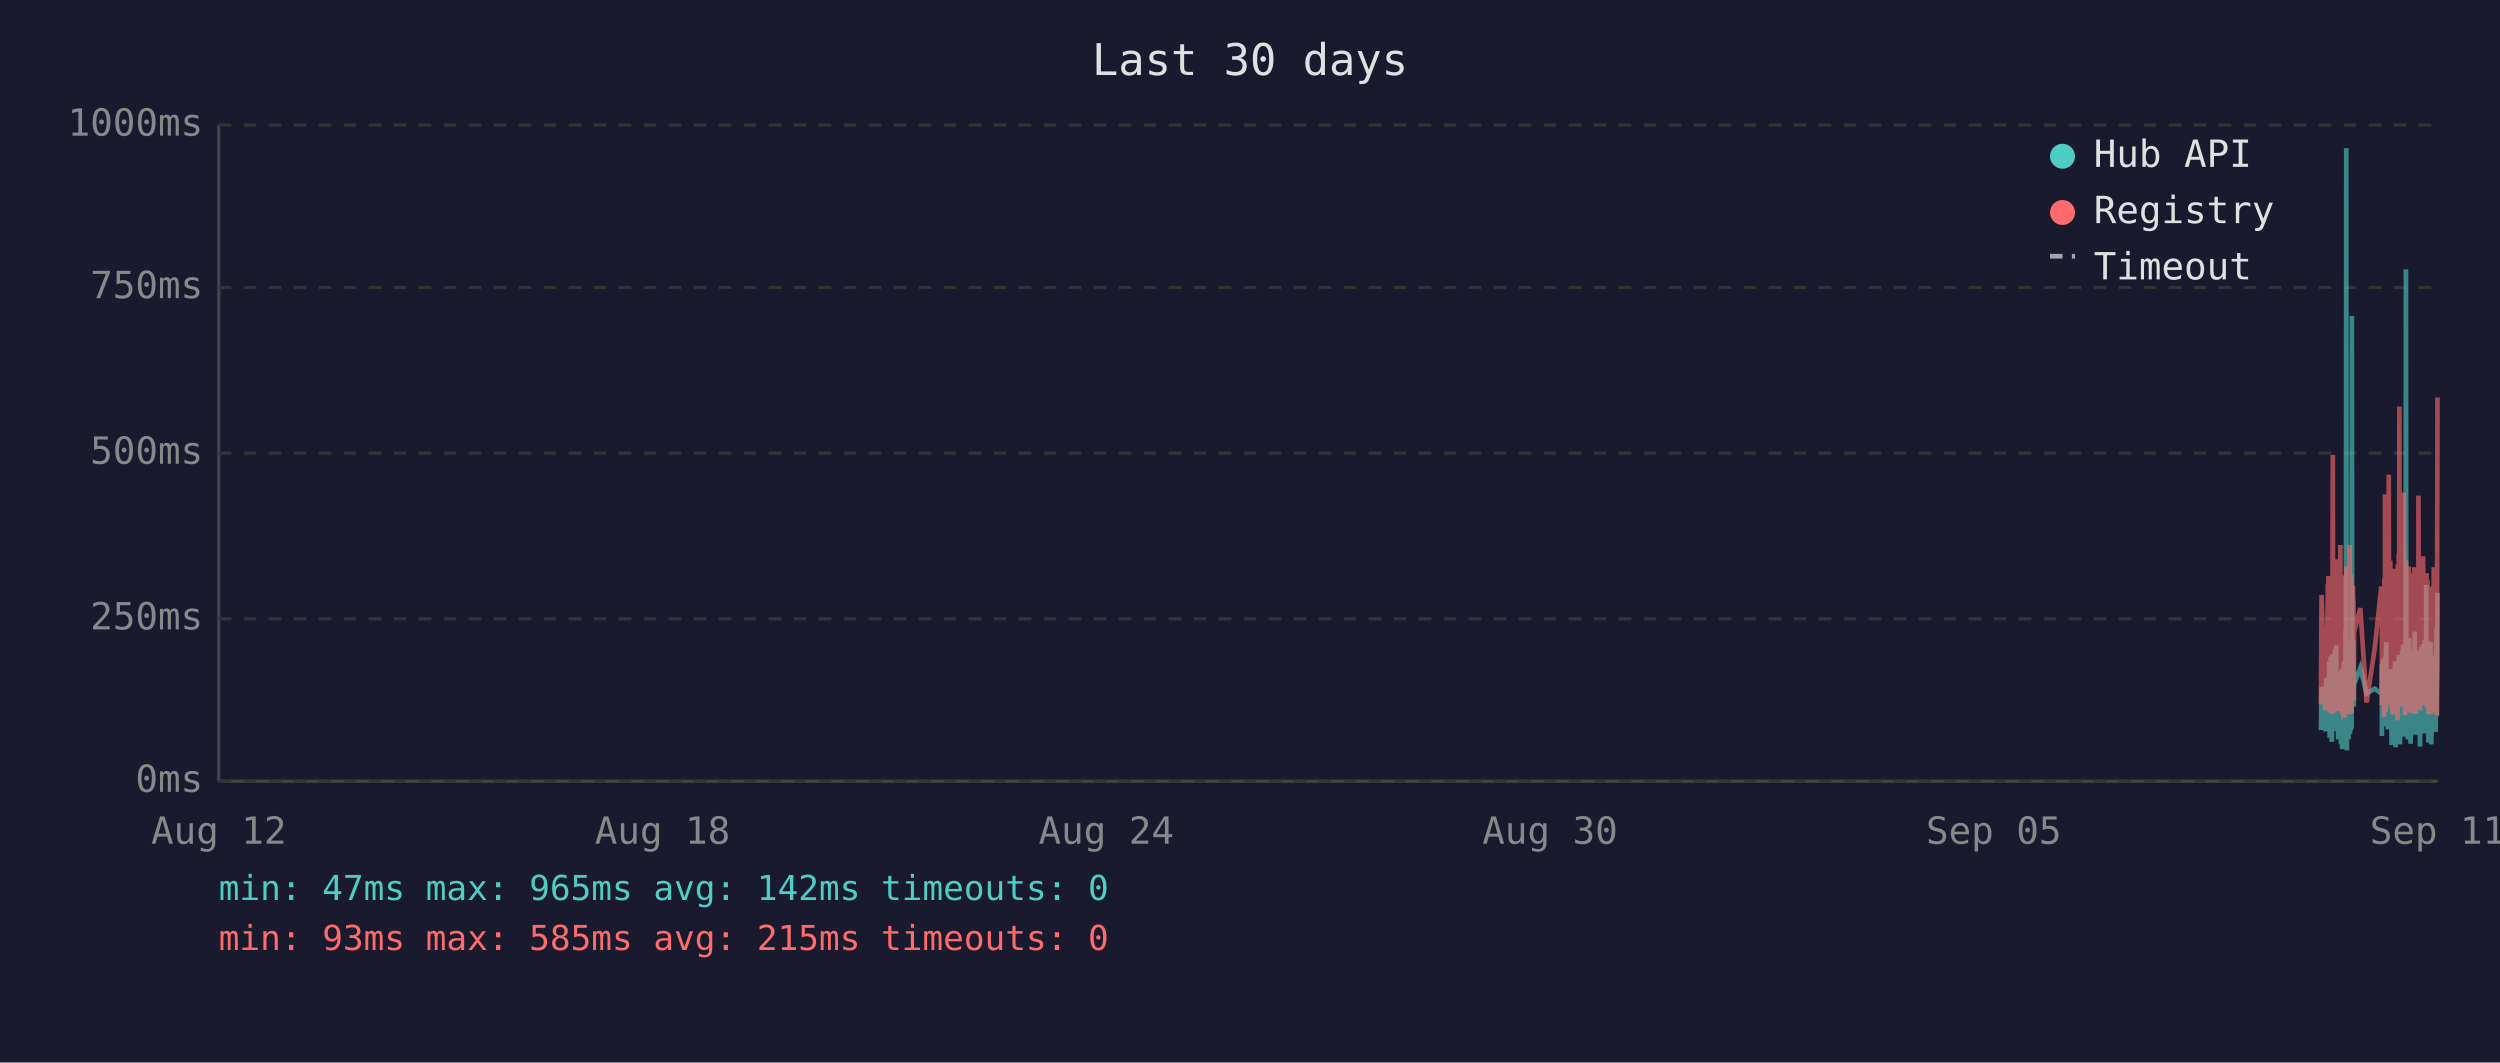
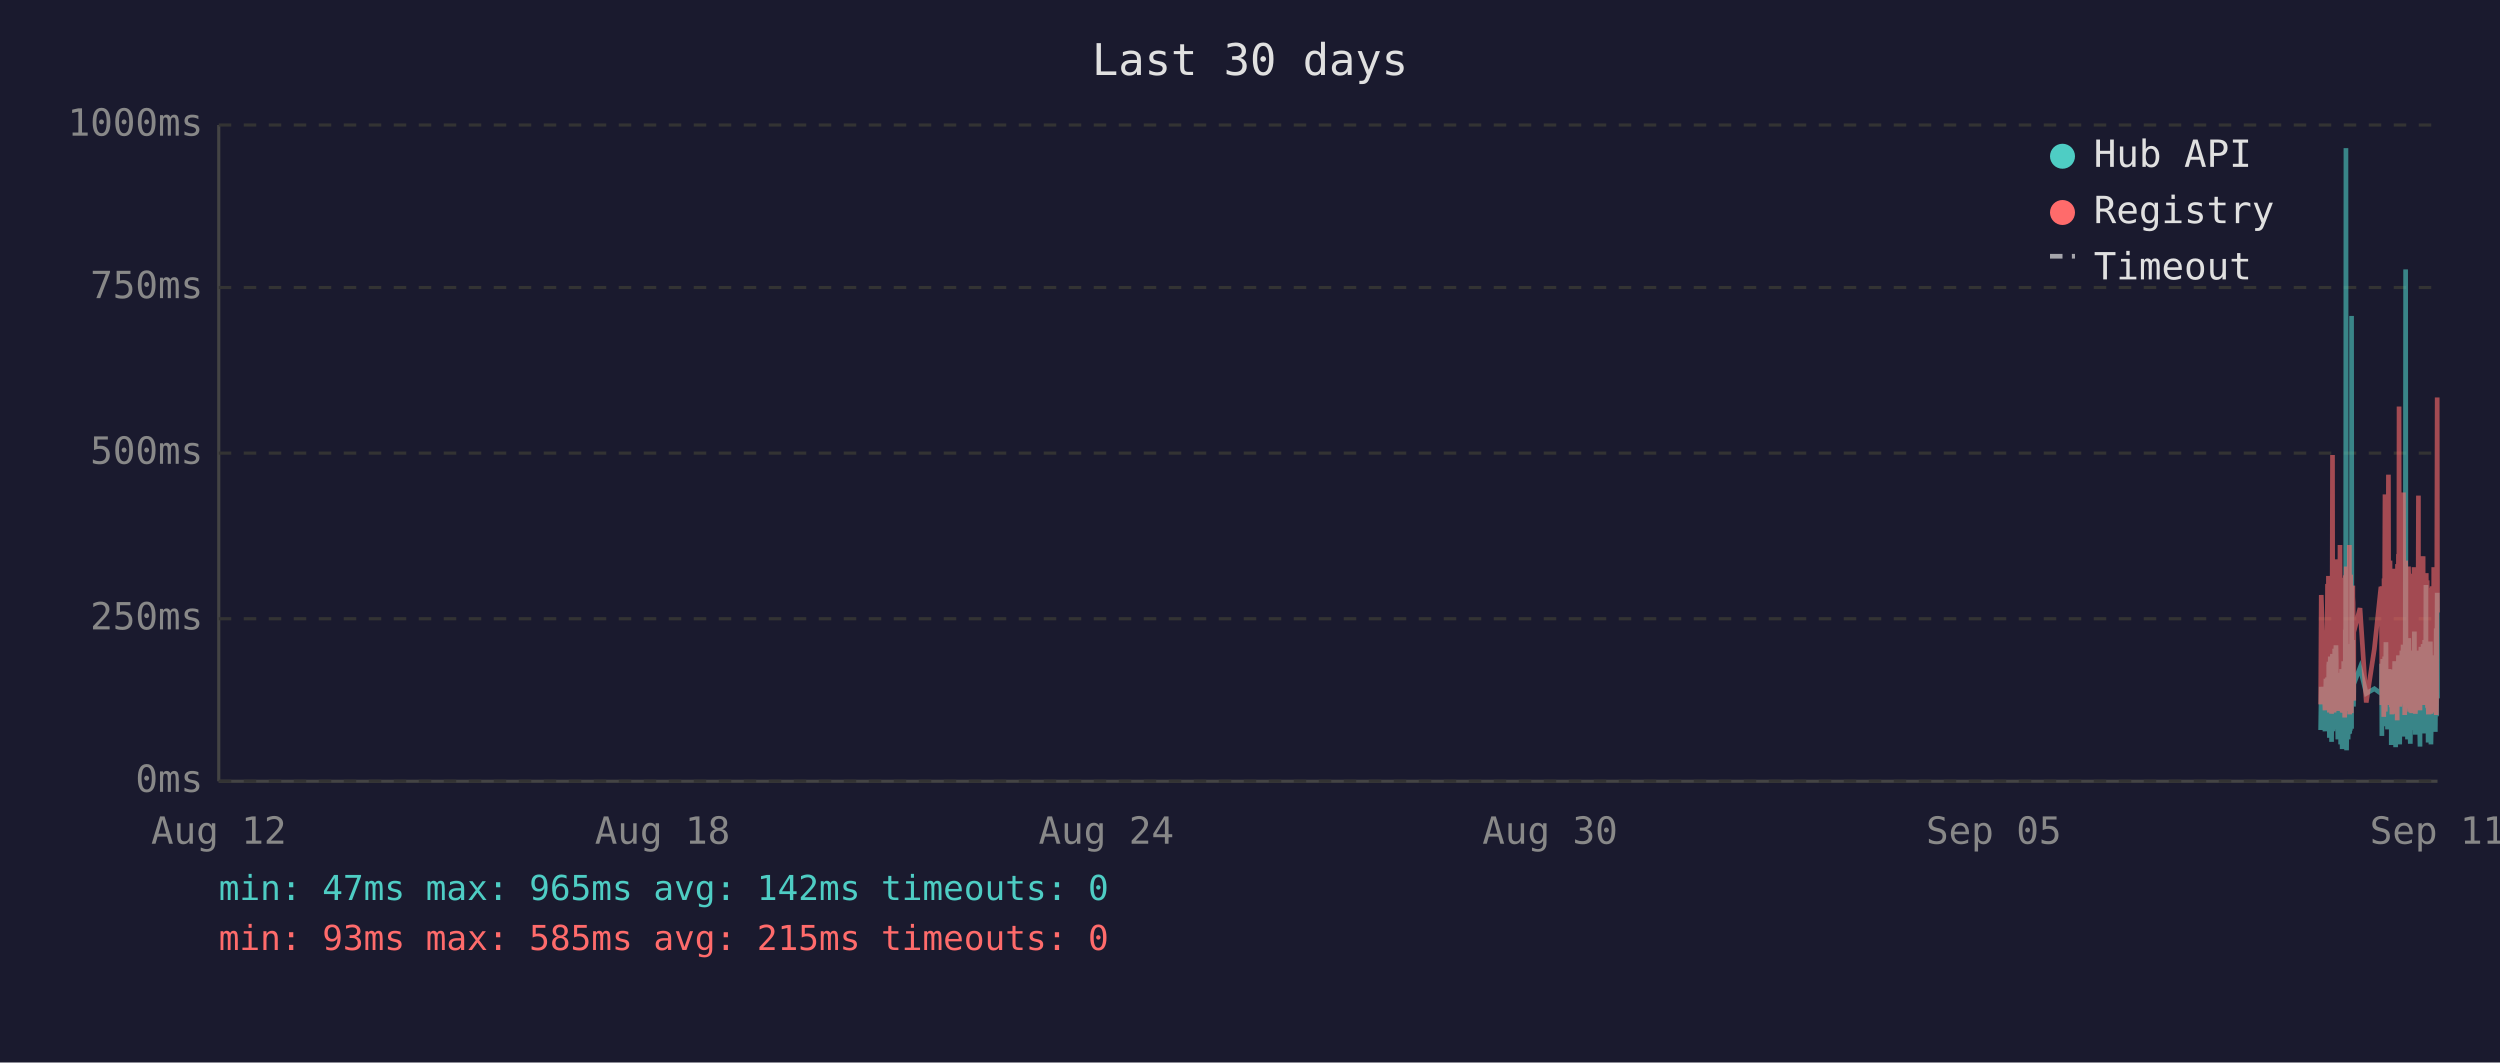
<svg xmlns="http://www.w3.org/2000/svg" viewBox="0 0 800 340" font-family="monospace" font-size="12">
  <rect width="800" height="340" fill="#1a1a2e" />
  <text x="400" y="24" fill="#e0e0e0" font-size="14" text-anchor="middle">Last 30 days</text>
  <line x1="70" y1="40" x2="70" y2="250" stroke="#444" stroke-width="1" />
  <line x1="70" y1="250" x2="780" y2="250" stroke="#444" stroke-width="1" />
  <line x1="70" y1="250" x2="780" y2="250" stroke="#333" stroke-width="1" stroke-dasharray="4" />
  <text x="65" y="250" fill="#888" text-anchor="end" dominant-baseline="middle">0ms</text>
  <line x1="70" y1="198" x2="780" y2="198" stroke="#333" stroke-width="1" stroke-dasharray="4" />
  <text x="65" y="198" fill="#888" text-anchor="end" dominant-baseline="middle">250ms</text>
  <line x1="70" y1="145" x2="780" y2="145" stroke="#333" stroke-width="1" stroke-dasharray="4" />
  <text x="65" y="145" fill="#888" text-anchor="end" dominant-baseline="middle">500ms</text>
  <line x1="70" y1="92" x2="780" y2="92" stroke="#333" stroke-width="1" stroke-dasharray="4" />
  <text x="65" y="92" fill="#888" text-anchor="end" dominant-baseline="middle">750ms</text>
  <line x1="70" y1="40" x2="780" y2="40" stroke="#333" stroke-width="1" stroke-dasharray="4" />
  <text x="65" y="40" fill="#888" text-anchor="end" dominant-baseline="middle">1000ms</text>
  <text x="70" y="270" fill="#888" text-anchor="middle">Aug 12</text>
  <text x="212" y="270" fill="#888" text-anchor="middle">Aug 18</text>
  <text x="354" y="270" fill="#888" text-anchor="middle">Aug 24</text>
  <text x="496" y="270" fill="#888" text-anchor="middle">Aug 30</text>
  <text x="638" y="270" fill="#888" text-anchor="middle">Sep 05</text>
  <text x="780" y="270" fill="#888" text-anchor="middle">Sep 11</text>
-   <polyline points="742.7,233.6 742.9,219.8 744.1,234.0 744.4,217.2 744.5,223.3 744.9,216.8 745.0,222.3 745.1,224.2 745.1,225.0 745.2,233.6 745.3,213.0 745.4,211.8 745.5,236.1 745.5,235.1 745.6,223.8 745.6,221.2 745.7,222.3 745.8,210.1 745.9,223.3 746.0,234.7 746.1,220.6 746.1,218.9 746.2,237.4 746.3,223.1 746.4,210.9 746.5,209.3 746.6,234.0 746.6,217.0 746.7,214.3 746.8,230.9 746.9,233.4 747.0,220.6 747.0,221.2 747.1,220.6 747.1,215.8 747.2,207.6 747.3,216.6 747.4,213.9 747.5,218.9 747.6,206.5 747.6,211.4 747.7,228.4 747.8,226.1 747.9,220.2 748.0,221.2 748.0,221.9 748.1,228.8 748.2,236.6 748.3,221.9 748.4,215.3 748.5,231.1 748.5,221.9 748.6,221.2 748.7,218.7 748.8,234.7 748.9,221.2 749.0,218.1 749.0,223.1 749.1,238.2 749.2,220.8 749.3,224.8 749.4,214.1 749.5,232.6 749.5,239.7 749.6,237.6 749.7,232.6 749.8,219.1 749.9,219.8 750.0,217.2 750.0,213.2 750.1,211.6 750.2,220.2 750.3,216.6 750.4,222.5 750.4,234.7 750.5,229.4 750.5,225.6 750.6,201.5 750.7,223.8 750.8,47.4 750.9,196.0 751.0,240.1 751.0,231.1 751.1,221.0 751.2,225.0 751.3,217.9 751.4,212.8 751.5,236.6 751.5,222.7 751.6,222.9 751.7,221.0 751.8,234.9 751.9,209.0 752.0,234.7 752.0,213.5 752.1,206.1 752.2,233.8 752.3,220.2 752.4,230.7 752.5,223.8 752.5,233.2 752.6,101.1 752.7,207.2 752.8,217.9 752.9,218.9 752.9,224.4 753.0,204.8 753.1,216.6 753.2,226.1 753.2,221.2 753.3,218.9 755.3,213.7 757.3,221.9 759.9,220.4 762.0,221.9 762.1,221.0 762.2,212.4 762.2,235.5 762.3,214.1 762.4,215.3 762.5,214.3 762.6,210.9 762.7,219.5 762.7,221.0 762.8,222.9 762.9,232.4 763.0,217.4 763.1,231.1 763.2,210.1 763.2,216.0 763.3,232.2 763.4,226.1 763.5,216.2 763.6,205.5 763.7,230.3 763.7,217.4 763.8,224.4 763.9,232.2 764.0,215.8 764.1,233.4 764.2,214.5 764.3,219.3 764.4,221.9 764.5,227.3 764.6,214.1 764.7,222.9 764.7,215.6 764.8,218.3 764.9,220.0 765.0,215.1 765.1,230.1 765.1,214.3 765.2,215.8 765.3,238.4 765.4,223.8 765.5,238.0 765.6,222.1 765.6,222.1 765.7,230.5 765.8,220.2 765.9,216.8 766.0,225.6 766.1,236.1 766.1,221.9 766.2,216.8 766.3,220.6 766.4,211.6 766.5,216.6 766.6,233.8 766.6,239.1 766.7,234.9 766.8,227.3 766.9,229.4 767.0,211.6 767.1,215.1 767.1,215.8 767.2,236.1 767.2,235.3 767.3,221.7 767.4,216.8 767.5,233.8 767.6,209.7 767.6,223.8 767.7,222.7 767.8,216.6 767.9,229.4 768.0,238.2 768.1,229.6 768.1,220.4 768.2,214.5 768.3,220.4 768.4,229.8 768.5,221.2 768.6,219.3 768.6,217.4 768.7,208.2 768.8,218.5 768.9,208.2 769.0,218.9 769.0,206.3 769.1,235.7 769.2,212.2 769.3,213.9 769.4,219.8 769.5,218.7 769.5,233.0 769.6,219.3 769.7,226.1 769.8,197.1 769.9,86.2 770.0,216.0 770.0,233.8 770.1,208.2 770.2,213.0 770.3,210.3 770.4,223.3 770.5,236.6 770.5,217.9 770.6,205.9 770.7,216.4 770.8,216.4 770.9,204.2 771.0,216.4 771.0,219.8 771.1,213.7 771.1,231.7 771.2,223.1 771.3,234.9 771.4,238.0 771.5,228.2 771.5,231.5 771.6,222.1 771.7,222.1 771.8,233.6 771.9,219.5 772.0,208.2 772.0,225.8 772.1,212.8 772.2,221.0 772.3,233.2 772.4,224.4 772.4,231.5 772.5,216.0 772.6,218.9 772.7,202.1 772.8,224.6 772.9,217.7 772.9,235.1 773.0,222.9 773.1,226.1 773.2,221.4 773.3,219.8 773.4,211.4 773.4,212.2 773.5,220.8 773.6,208.2 773.7,221.4 773.8,222.5 773.9,214.9 773.9,220.2 774.0,209.0 774.1,219.5 774.2,220.2 774.3,215.3 774.4,218.7 774.4,233.4 774.4,238.9 774.5,210.9 774.6,223.5 774.7,213.2 774.8,207.0 774.9,219.5 774.9,216.4 775.0,223.3 775.1,224.2 775.2,215.3 775.3,210.9 775.4,221.0 775.4,206.1 775.5,233.0 775.6,220.4 775.7,210.7 775.8,220.2 775.9,234.7 775.9,204.8 776.0,219.1 776.1,228.6 776.2,214.3 776.3,222.3 776.4,187.2 776.4,208.6 776.5,221.2 776.6,207.4 776.7,220.6 776.8,221.4 776.8,228.4 776.9,223.5 777.0,226.5 777.1,237.6 777.1,221.4 777.2,234.2 777.3,220.8 777.3,214.9 777.4,234.5 777.5,217.0 777.6,227.1 777.7,221.7 777.8,205.3 777.8,215.6 777.9,226.5 778.0,238.2 778.1,232.6 778.2,223.3 778.3,216.8 778.3,234.0 778.4,225.4 778.5,218.1 778.6,209.9 778.7,218.3 778.8,225.6 778.8,209.7 778.9,211.6 779.0,224.0 779.1,219.1 779.1,221.4 779.2,223.8 779.3,233.4 779.3,226.7 779.4,234.2 779.5,222.9 779.6,213.0 779.7,201.1 779.8,229.2 779.8,220.8 779.9,215.8 780.0,189.7" fill="none" stroke="#4ecdc4" stroke-width="1.5" opacity="0.6" />
-   <polyline points="742.7,225.4 742.9,190.4 744.1,227.3 744.4,201.7 744.5,226.5 744.9,187.6 745.0,187.6 745.1,215.8 745.1,184.3 745.2,224.6 745.3,206.3 745.4,192.5 745.5,228.0 745.5,225.8 745.6,209.0 745.6,204.0 745.7,209.0 745.8,196.2 745.9,224.4 746.0,225.8 746.1,206.1 746.1,204.2 746.2,228.4 746.3,222.3 746.4,186.0 746.5,145.6 746.6,226.3 746.6,215.1 746.7,226.3 746.8,224.2 746.9,226.5 747.0,228.0 747.0,228.0 747.1,206.5 747.1,198.1 747.2,181.3 747.3,193.1 747.4,199.4 747.5,181.1 747.6,201.1 747.6,196.7 747.7,223.5 747.8,214.9 747.9,179.0 748.0,185.3 748.0,227.5 748.1,225.8 748.2,226.7 748.3,185.7 748.4,209.5 748.5,224.4 748.5,184.9 748.6,184.5 748.7,206.3 748.8,225.0 748.9,174.4 749.0,200.7 749.0,185.3 749.1,226.5 749.2,186.4 749.3,222.7 749.4,190.8 749.5,216.6 749.5,227.5 749.6,228.0 749.7,227.7 749.8,186.6 749.9,210.5 750.0,200.2 750.0,200.4 750.1,198.1 750.2,206.1 750.3,190.4 750.4,184.9 750.4,229.6 750.5,217.7 750.5,184.1 750.6,188.3 750.7,216.6 750.8,187.8 750.9,181.3 751.0,227.5 751.0,225.6 751.1,207.4 751.2,226.5 751.3,201.3 751.4,193.9 751.5,226.9 751.5,184.1 751.6,209.0 751.7,185.5 751.8,225.8 751.9,174.4 752.0,228.6 752.0,192.7 752.1,197.5 752.2,224.0 752.3,183.9 752.4,225.0 752.5,228.2 752.5,216.0 752.6,209.9 752.7,192.2 752.8,193.3 752.9,221.7 752.9,187.4 753.0,191.0 753.1,192.9 753.2,217.2 753.2,224.2 753.3,202.3 755.3,194.6 757.3,224.8 759.9,207.6 762.0,187.8 762.1,188.7 762.2,201.7 762.2,225.6 762.3,191.0 762.4,187.6 762.5,190.8 762.6,190.6 762.7,208.8 762.7,210.5 762.8,216.0 762.9,229.4 763.0,185.1 763.1,218.7 763.2,182.8 763.2,158.2 763.3,221.7 763.4,227.7 763.5,191.8 763.6,178.8 763.7,225.4 763.7,203.0 763.8,219.5 763.9,219.3 764.0,205.3 764.1,225.6 764.2,182.0 764.3,181.3 764.4,151.9 764.5,218.5 764.6,189.1 764.7,208.0 764.7,207.4 764.8,210.1 764.9,179.4 765.0,202.1 765.1,224.2 765.1,194.3 765.2,189.9 765.3,226.3 765.4,196.4 765.5,228.6 765.6,206.5 765.6,217.4 765.7,224.4 765.8,182.0 765.9,191.4 766.0,228.4 766.1,225.4 766.1,225.2 766.2,187.6 766.3,184.7 766.4,196.7 766.5,204.0 766.6,223.8 766.6,224.4 766.7,226.9 766.8,215.6 766.9,216.8 767.0,210.1 767.1,208.2 767.1,205.9 767.2,230.5 767.2,228.4 767.3,180.5 767.4,186.4 767.5,223.8 767.6,177.3 767.6,184.7 767.7,225.8 767.8,130.1 767.9,217.2 768.0,226.1 768.1,224.8 768.1,181.8 768.2,190.8 768.3,201.7 768.4,225.0 768.5,221.0 768.6,183.4 768.6,192.7 768.7,199.2 768.8,184.9 768.9,182.2 769.0,183.9 769.0,178.4 769.1,224.2 769.2,157.6 769.3,197.7 769.4,208.6 769.5,184.5 769.5,214.1 769.6,228.8 769.7,206.5 769.8,194.6 769.9,179.4 770.0,186.6 770.0,221.9 770.1,214.1 770.2,203.6 770.3,197.3 770.4,208.8 770.5,225.2 770.5,190.6 770.6,194.6 770.7,189.5 770.8,181.3 770.9,184.5 771.0,191.4 771.0,188.1 771.1,192.7 771.1,226.1 771.2,227.7 771.3,225.0 771.4,223.5 771.5,215.3 771.5,228.0 771.6,215.1 771.7,184.5 771.8,215.3 771.9,228.2 772.0,197.3 772.0,184.3 772.1,224.4 772.2,183.6 772.3,225.6 772.4,185.3 772.4,224.8 772.5,226.3 772.6,181.5 772.7,190.8 772.8,213.5 772.9,189.7 772.9,225.0 773.0,228.4 773.1,226.3 773.2,217.7 773.3,203.4 773.4,199.6 773.4,194.8 773.5,185.3 773.6,199.4 773.7,188.9 773.8,215.1 773.9,190.6 773.9,158.6 774.0,192.7 774.1,187.8 774.2,207.8 774.3,195.0 774.4,184.1 774.4,216.0 774.4,227.3 774.5,183.6 774.6,223.8 774.7,194.3 774.8,182.8 774.9,185.1 774.9,202.3 775.0,204.4 775.1,220.6 775.2,189.3 775.3,207.8 775.4,181.3 775.4,178.0 775.5,223.3 775.6,183.4 775.7,191.6 775.8,204.0 775.9,225.6 775.9,195.8 776.0,210.1 776.1,222.9 776.2,189.1 776.3,207.0 776.4,191.2 776.4,197.5 776.5,183.4 776.6,197.9 776.7,193.5 776.8,185.7 776.8,226.5 776.9,225.4 777.0,210.9 777.1,226.7 777.1,225.2 777.2,228.6 777.3,210.1 777.3,193.1 777.4,228.6 777.5,214.7 777.6,214.9 777.7,214.5 777.8,188.1 777.8,191.4 777.9,226.3 778.0,228.4 778.1,223.8 778.2,211.4 778.3,216.8 778.3,226.5 778.4,187.6 778.5,203.4 778.6,226.5 778.7,191.2 778.8,217.0 778.8,181.5 778.9,196.2 779.0,228.0 779.1,191.8 779.1,225.8 779.2,225.8 779.3,227.5 779.3,218.3 779.4,227.7 779.5,183.9 779.6,190.6 779.7,228.8 779.8,222.9 779.8,223.8 779.9,170.4 780.0,127.2" fill="none" stroke="#ff6b6b" stroke-width="1.5" opacity="0.6" />
+   <polyline points="742.6,233.6 742.8,219.8 744.0,234.0 744.3,217.2 744.5,223.3 744.8,216.8 744.9,222.3 745.0,224.2 745.1,225.0 745.1,233.6 745.2,213.0 745.3,211.8 745.4,236.1 745.4,235.1 745.5,223.8 745.6,221.2 745.6,222.3 745.7,210.1 745.8,223.3 745.9,234.7 746.0,220.6 746.1,218.9 746.1,237.4 746.2,223.1 746.3,210.9 746.4,209.3 746.5,234.0 746.6,217.0 746.6,214.3 746.7,230.9 746.8,233.4 746.9,220.6 746.9,221.2 747.0,220.6 747.1,215.8 747.1,207.6 747.2,216.6 747.3,213.9 747.4,218.9 747.5,206.5 747.6,211.4 747.6,228.4 747.7,226.1 747.8,220.2 747.9,221.2 748.0,221.9 748.0,228.8 748.1,236.6 748.2,221.9 748.3,215.3 748.4,231.1 748.5,221.9 748.5,221.2 748.6,218.7 748.7,234.7 748.8,221.2 748.9,218.1 749.0,223.1 749.0,238.2 749.1,220.8 749.2,224.8 749.3,214.1 749.4,232.6 749.5,239.7 749.5,237.6 749.6,232.6 749.7,219.1 749.8,219.8 749.9,217.2 750.0,213.2 750.0,211.6 750.1,220.2 750.2,216.6 750.3,222.5 750.3,234.7 750.4,229.4 750.5,225.6 750.5,201.5 750.6,223.8 750.7,47.4 750.8,196.0 750.9,240.1 751.0,231.1 751.0,221.0 751.1,225.0 751.2,217.9 751.3,212.8 751.4,236.6 751.5,222.7 751.5,222.9 751.6,221.0 751.7,234.9 751.8,209.0 751.9,234.7 752.0,213.5 752.0,206.1 752.1,233.8 752.2,220.2 752.3,230.7 752.4,223.8 752.5,233.2 752.5,101.1 752.6,207.2 752.7,217.9 752.8,218.9 752.9,224.4 752.9,204.8 753.0,216.6 753.1,226.1 753.2,221.2 753.2,218.9 755.2,213.7 757.2,221.9 759.8,220.4 761.9,221.9 762.0,221.0 762.1,212.4 762.2,235.5 762.2,214.1 762.3,215.3 762.4,214.3 762.5,210.9 762.6,219.5 762.7,221.0 762.7,222.9 762.8,232.4 762.9,217.4 763.0,231.1 763.1,210.1 763.2,216.0 763.2,232.2 763.3,226.1 763.4,216.2 763.5,205.5 763.6,230.3 763.7,217.4 763.7,224.4 763.8,232.2 763.9,215.8 764.0,233.4 764.1,214.5 764.2,219.3 764.3,221.9 764.4,227.3 764.5,214.1 764.6,222.9 764.7,215.6 764.7,218.3 764.8,220.0 764.9,215.1 765.0,230.1 765.1,214.3 765.2,215.8 765.2,238.4 765.3,223.8 765.4,238.0 765.5,222.1 765.6,222.1 765.6,230.5 765.7,220.2 765.8,216.8 765.9,225.6 766.0,236.1 766.1,221.9 766.1,216.8 766.2,220.6 766.3,211.6 766.4,216.6 766.5,233.8 766.6,239.1 766.6,234.9 766.7,227.3 766.8,229.4 766.9,211.6 767.0,215.1 767.1,215.8 767.1,236.1 767.1,235.3 767.2,221.7 767.3,216.8 767.4,233.8 767.5,209.7 767.6,223.8 767.6,222.7 767.7,216.6 767.8,229.4 767.9,238.2 768.0,229.6 768.1,220.4 768.1,214.5 768.2,220.4 768.3,229.8 768.4,221.2 768.5,219.3 768.6,217.4 768.6,208.2 768.7,218.5 768.8,208.2 768.9,218.9 769.0,206.3 769.0,235.7 769.1,212.2 769.2,213.9 769.3,219.8 769.4,218.7 769.5,233.0 769.5,219.3 769.6,226.1 769.7,197.1 769.8,86.2 769.9,216.0 770.0,233.8 770.0,208.2 770.1,213.0 770.2,210.3 770.3,223.3 770.4,236.6 770.5,217.9 770.5,205.9 770.6,216.4 770.7,216.4 770.8,204.2 770.9,216.4 771.0,219.8 771.0,213.7 771.0,231.7 771.1,223.1 771.2,234.9 771.3,238.0 771.4,228.2 771.5,231.5 771.5,222.1 771.6,222.1 771.7,233.6 771.8,219.5 771.9,208.2 772.0,225.8 772.0,212.8 772.1,221.0 772.2,233.2 772.3,224.4 772.4,231.5 772.4,216.0 772.5,218.9 772.6,202.1 772.7,224.6 772.8,217.7 772.9,235.1 772.9,222.9 773.0,226.1 773.1,221.4 773.2,219.8 773.3,211.4 773.4,212.2 773.4,220.8 773.5,208.2 773.6,221.4 773.7,222.5 773.8,214.9 773.9,220.2 773.9,209.0 774.0,219.5 774.1,220.2 774.2,215.3 774.3,218.7 774.3,233.4 774.4,238.9 774.4,210.9 774.5,223.5 774.6,213.2 774.7,207.0 774.8,219.5 774.9,216.4 774.9,223.3 775.0,224.2 775.1,215.3 775.2,210.9 775.3,221.0 775.4,206.1 775.4,233.0 775.5,220.4 775.6,210.7 775.7,220.2 775.8,234.7 775.9,204.8 775.9,219.1 776.0,228.6 776.1,214.3 776.2,222.3 776.3,187.2 776.3,208.6 776.4,221.2 776.5,207.4 776.6,220.6 776.7,221.4 776.8,228.4 776.8,223.5 776.9,226.5 777.0,237.6 777.0,221.4 777.1,234.2 777.2,220.8 777.3,214.9 777.3,234.5 777.4,217.0 777.5,227.1 777.6,221.7 777.7,205.3 777.8,215.6 777.8,226.5 777.9,238.2 778.0,232.6 778.1,223.3 778.2,216.8 778.3,234.0 778.3,225.4 778.4,218.1 778.5,209.9 778.6,218.3 778.7,225.6 778.8,209.7 778.8,211.6 778.9,224.0 779.0,219.1 779.0,221.4 779.1,223.8 779.2,233.4 779.3,226.7 779.3,234.2 779.4,222.9 779.5,213.0 779.6,201.1 779.7,229.2 779.7,220.8 779.8,215.8 779.9,189.7 780.0,223.5" fill="none" stroke="#4ecdc4" stroke-width="1.5" opacity="0.6" />
+   <polyline points="742.6,225.4 742.8,190.4 744.0,227.3 744.3,201.7 744.5,226.5 744.8,187.6 744.9,187.6 745.0,215.8 745.1,184.3 745.1,224.6 745.2,206.3 745.3,192.5 745.4,228.0 745.4,225.8 745.5,209.0 745.6,204.0 745.6,209.0 745.7,196.2 745.8,224.4 745.9,225.8 746.0,206.1 746.1,204.2 746.1,228.4 746.2,222.3 746.3,186.0 746.4,145.6 746.5,226.3 746.6,215.1 746.6,226.3 746.7,224.2 746.8,226.5 746.9,228.0 746.9,228.0 747.0,206.5 747.1,198.1 747.1,181.3 747.2,193.1 747.3,199.4 747.4,181.1 747.5,201.1 747.6,196.7 747.6,223.5 747.7,214.9 747.8,179.0 747.9,185.3 748.0,227.5 748.0,225.8 748.1,226.7 748.2,185.7 748.3,209.5 748.4,224.4 748.5,184.9 748.5,184.5 748.6,206.3 748.7,225.0 748.8,174.4 748.9,200.7 749.0,185.3 749.0,226.5 749.1,186.4 749.2,222.7 749.3,190.8 749.4,216.6 749.5,227.5 749.5,228.0 749.6,227.7 749.7,186.6 749.8,210.5 749.9,200.2 750.0,200.4 750.0,198.1 750.1,206.1 750.2,190.4 750.3,184.9 750.3,229.6 750.4,217.7 750.5,184.1 750.5,188.3 750.6,216.6 750.7,187.8 750.8,181.3 750.9,227.5 751.0,225.6 751.0,207.4 751.1,226.5 751.2,201.3 751.3,193.9 751.4,226.9 751.5,184.1 751.5,209.0 751.6,185.5 751.7,225.8 751.8,174.4 751.9,228.6 752.0,192.7 752.0,197.5 752.1,224.0 752.2,183.9 752.3,225.0 752.4,228.2 752.5,216.0 752.5,209.9 752.6,192.2 752.7,193.3 752.8,221.7 752.9,187.4 752.9,191.0 753.0,192.9 753.1,217.2 753.2,224.2 753.2,202.3 755.2,194.6 757.2,224.8 759.8,207.6 761.9,187.8 762.0,188.7 762.1,201.7 762.2,225.6 762.2,191.0 762.3,187.6 762.4,190.8 762.5,190.6 762.6,208.8 762.7,210.5 762.7,216.0 762.8,229.4 762.9,185.1 763.0,218.7 763.1,182.8 763.2,158.2 763.2,221.7 763.3,227.7 763.4,191.8 763.5,178.8 763.6,225.4 763.7,203.0 763.7,219.5 763.8,219.3 763.9,205.3 764.0,225.6 764.1,182.0 764.2,181.3 764.3,151.9 764.4,218.5 764.5,189.1 764.6,208.0 764.7,207.4 764.7,210.1 764.8,179.4 764.9,202.1 765.0,224.2 765.1,194.3 765.2,189.9 765.2,226.3 765.3,196.4 765.4,228.6 765.5,206.5 765.6,217.4 765.6,224.4 765.7,182.0 765.8,191.4 765.9,228.4 766.0,225.4 766.1,225.2 766.1,187.6 766.2,184.7 766.3,196.7 766.4,204.0 766.5,223.8 766.6,224.4 766.6,226.9 766.7,215.6 766.8,216.8 766.9,210.1 767.0,208.2 767.1,205.9 767.1,230.5 767.1,228.4 767.2,180.5 767.3,186.4 767.4,223.8 767.5,177.3 767.6,184.7 767.6,225.8 767.7,130.1 767.8,217.2 767.9,226.1 768.0,224.8 768.1,181.8 768.1,190.8 768.2,201.7 768.3,225.0 768.4,221.0 768.5,183.4 768.6,192.7 768.6,199.2 768.7,184.9 768.8,182.2 768.9,183.9 769.0,178.4 769.0,224.2 769.1,157.6 769.2,197.7 769.3,208.6 769.4,184.5 769.5,214.1 769.5,228.8 769.6,206.5 769.7,194.6 769.8,179.4 769.9,186.6 770.0,221.9 770.0,214.1 770.1,203.6 770.2,197.3 770.3,208.8 770.4,225.2 770.5,190.6 770.5,194.6 770.6,189.5 770.7,181.3 770.8,184.5 770.9,191.4 771.0,188.1 771.0,192.7 771.0,226.1 771.1,227.7 771.2,225.0 771.3,223.5 771.4,215.3 771.5,228.0 771.5,215.1 771.6,184.5 771.7,215.3 771.8,228.2 771.9,197.3 772.0,184.3 772.0,224.4 772.1,183.6 772.2,225.6 772.3,185.3 772.4,224.8 772.4,226.3 772.5,181.5 772.6,190.8 772.7,213.5 772.8,189.7 772.9,225.0 772.9,228.4 773.0,226.3 773.1,217.7 773.2,203.4 773.3,199.6 773.4,194.8 773.4,185.3 773.5,199.4 773.6,188.9 773.7,215.1 773.8,190.6 773.9,158.6 773.9,192.7 774.0,187.8 774.1,207.8 774.2,195.0 774.3,184.1 774.3,216.0 774.4,227.3 774.4,183.6 774.5,223.8 774.6,194.3 774.7,182.8 774.8,185.1 774.9,202.3 774.9,204.4 775.0,220.6 775.1,189.3 775.2,207.8 775.3,181.3 775.4,178.0 775.4,223.3 775.5,183.4 775.6,191.6 775.7,204.0 775.8,225.6 775.9,195.8 775.9,210.1 776.0,222.9 776.1,189.1 776.2,207.0 776.3,191.2 776.3,197.5 776.4,183.4 776.5,197.9 776.6,193.5 776.7,185.7 776.8,226.5 776.8,225.4 776.9,210.9 777.0,226.7 777.0,225.2 777.1,228.6 777.2,210.1 777.3,193.1 777.3,228.6 777.4,214.7 777.5,214.9 777.6,214.5 777.7,188.1 777.8,191.4 777.8,226.3 777.9,228.4 778.0,223.8 778.1,211.4 778.2,216.8 778.3,226.5 778.3,187.6 778.4,203.4 778.5,226.5 778.6,191.2 778.7,217.0 778.8,181.5 778.8,196.2 778.9,228.0 779.0,191.8 779.0,225.8 779.1,225.8 779.2,227.5 779.3,218.3 779.3,227.7 779.4,183.9 779.5,190.6 779.6,228.8 779.7,222.9 779.7,223.8 779.8,170.4 779.9,127.2 780.0,196.0" fill="none" stroke="#ff6b6b" stroke-width="1.5" opacity="0.6" />
  <circle cx="660" cy="50" r="4" fill="#4ecdc4" />
  <text x="670" y="50" fill="#e0e0e0" dominant-baseline="middle">Hub API</text>
  <circle cx="660" cy="68" r="4" fill="#ff6b6b" />
  <text x="670" y="68" fill="#e0e0e0" dominant-baseline="middle">Registry</text>
  <line x1="656" y1="82" x2="664" y2="82" stroke="#e0e0e0" stroke-width="1.5" stroke-dasharray="4,3" opacity="0.7" />
  <text x="670" y="86" fill="#e0e0e0" dominant-baseline="middle">Timeout</text>
  <text x="70" y="288" fill="#4ecdc4" font-size="11">min: 47ms  max: 965ms  avg: 142ms  timeouts: 0</text>
  <text x="70" y="304" fill="#ff6b6b" font-size="11">min: 93ms  max: 585ms  avg: 215ms  timeouts: 0</text>
</svg>
